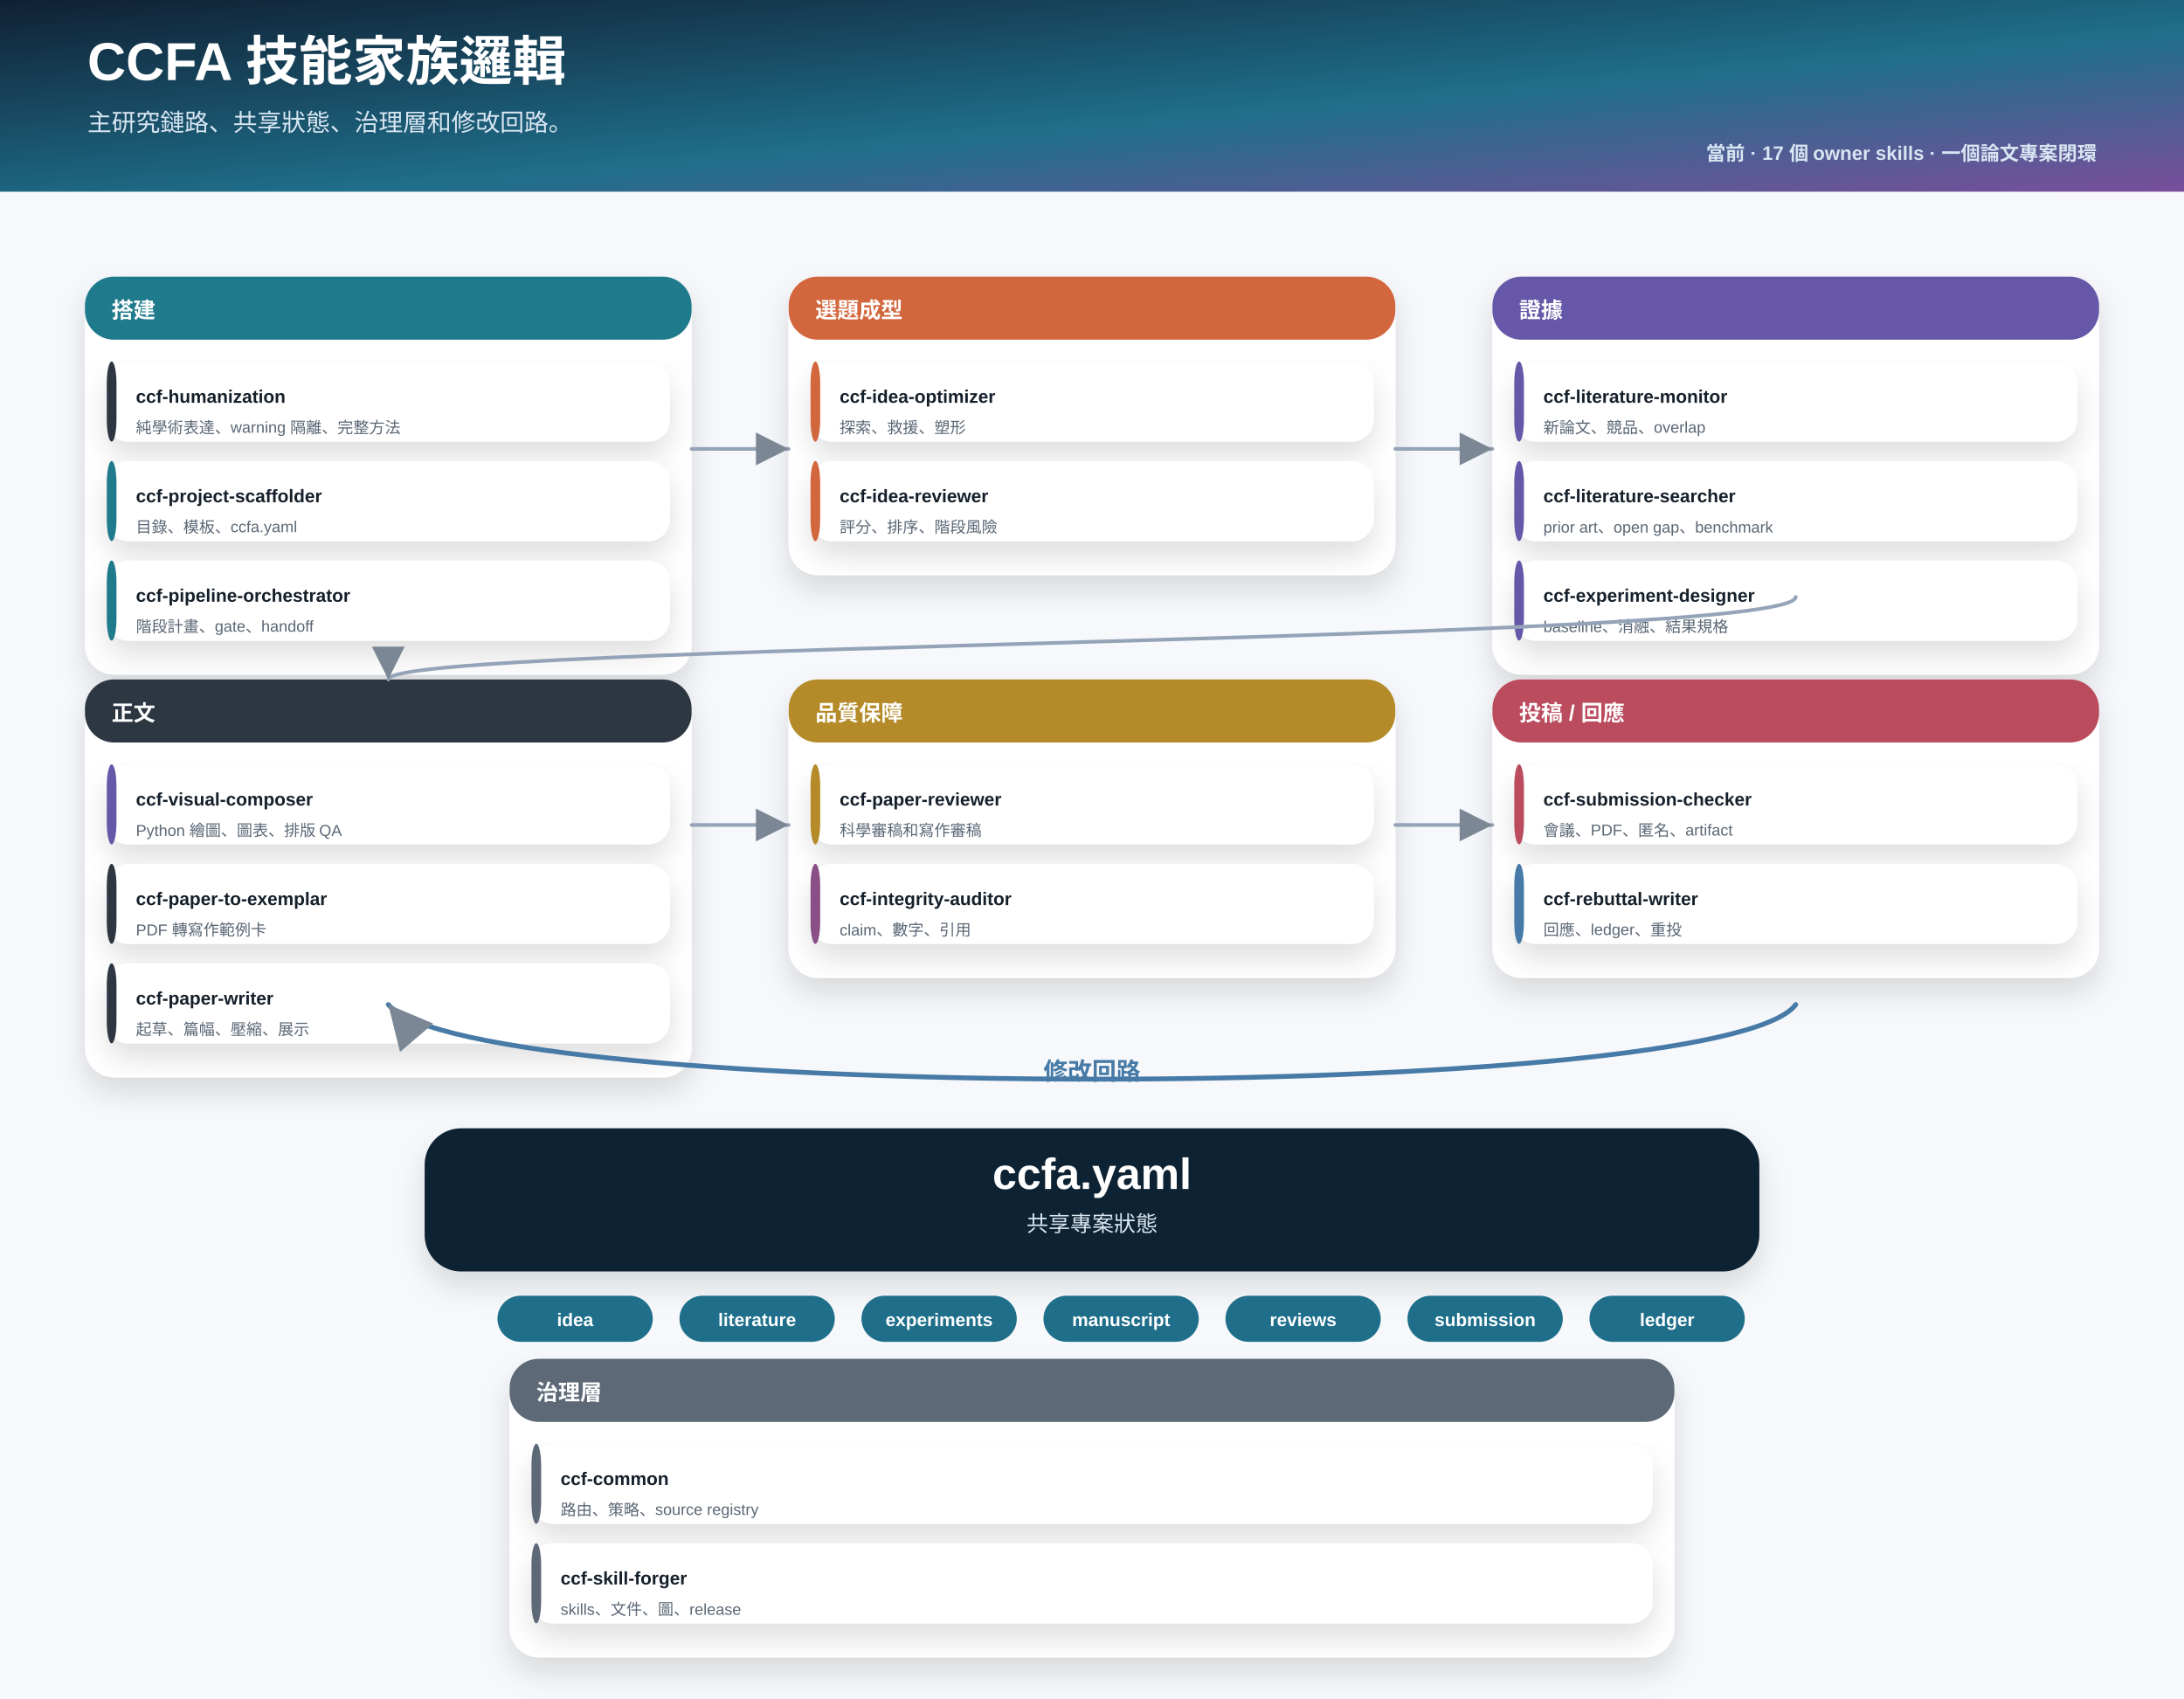
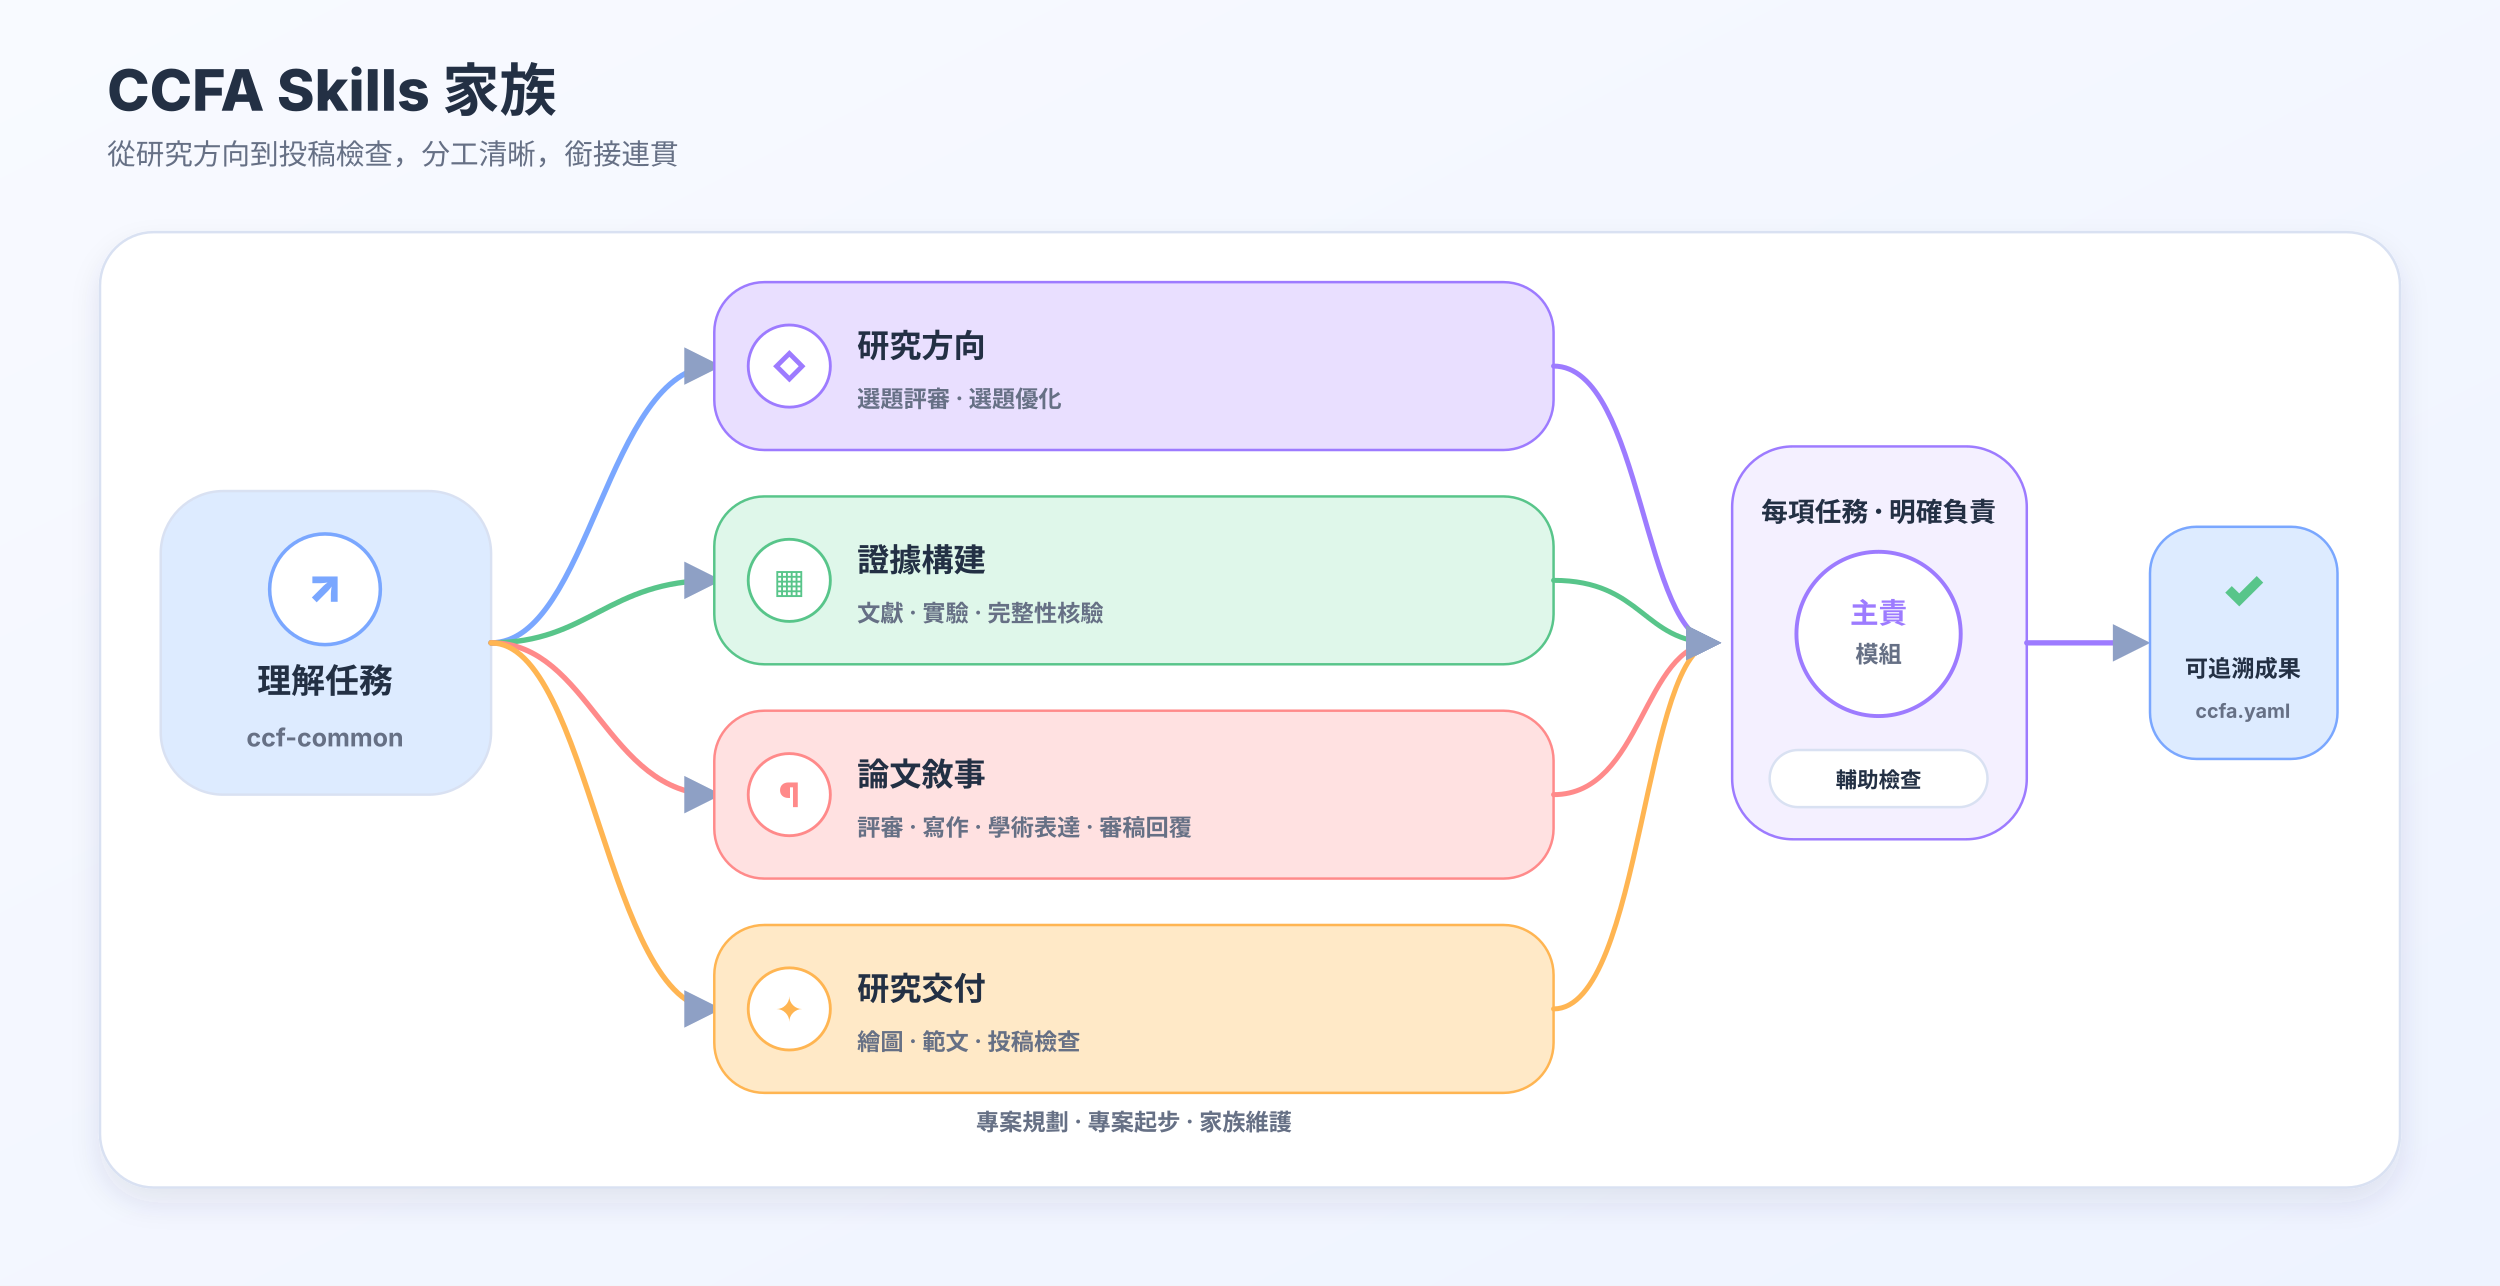
- <svg xmlns="http://www.w3.org/2000/svg" width="1800" height="1400" viewBox="0 0 1800 1400">
+ <svg xmlns="http://www.w3.org/2000/svg" width="1400" height="720" viewBox="0 0 1400 720" role="img">
  <defs>
-     <linearGradient id="header" x1="0" y1="0" x2="1" y2="1">
-       <stop offset="0" stop-color="#102033" />
-       <stop offset="0.58" stop-color="#1F6F8B" />
-       <stop offset="1" stop-color="#7A4E9B" />
+     <marker id="arrow" viewBox="0 0 10 10" refX="8" refY="5" markerWidth="7" markerHeight="7" orient="auto-start-reverse">
+       <path d="M 0 0 L 10 5 L 0 10 z" fill="#8EA0C5" />
+     </marker>
+     <filter id="softShadow" x="-15%" y="-20%" width="130%" height="145%">
+       <feDropShadow dx="0" dy="8" stdDeviation="8" flood-color="#2F3A5F" flood-opacity="0.10" />
+     </filter>
+     <linearGradient id="hero" x1="0" x2="1" y1="0" y2="1">
+       <stop offset="0%" stop-color="#F8FAFF" />
+       <stop offset="100%" stop-color="#EEF3FF" />
    </linearGradient>
-     <filter id="shadow" x="-20%" y="-20%" width="140%" height="160%">
-       <feDropShadow dx="0" dy="12" stdDeviation="12" flood-color="#0B1826" flood-opacity="0.13" />
-     </filter>
-     <marker id="arrow" markerWidth="13" markerHeight="13" refX="11" refY="6.5" orient="auto">
-       <path d="M2,2 L11,6.5 L2,11 Z" fill="#7B8794" />
-     </marker>
  </defs>
-   <style>text{font-family:Microsoft JhengHei, Segoe UI, Arial, sans-serif;dominant-baseline:auto} .mono{font-family:Consolas,Menlo,monospace}</style>
-   <rect x="0" y="0" width="1800" height="1400" rx="0" fill="#F6F8FB" stroke="none" stroke-width="2" />
-   <rect x="0" y="0" width="1800" height="158" rx="0" fill="url(#header)" stroke="none" stroke-width="2" />
-   <text x="72" y="66" font-size="44" font-weight="850" fill="#FFFFFF" text-anchor="start">CCFA 技能家族邏輯</text>
-   <text x="72" y="108" font-size="20" font-weight="500" fill="#D8E6F2" text-anchor="start">主研究鏈路、共享狀態、治理層和修改回路。</text>
-   <text x="1728" y="132" font-size="16" font-weight="650" fill="#D8E6F2" text-anchor="end">當前 · 17 個 owner skills · 一個論文專案閉環</text>
-   <rect x="70" y="228" width="500" height="328" rx="24" fill="#FFFFFF" stroke="none" stroke-width="2" filter="url(#shadow)" />
-   <rect x="70" y="228" width="500" height="52" rx="24" fill="#1F7A8C" stroke="none" stroke-width="2" />
-   <text x="92" y="262" font-size="18" font-weight="820" fill="#FFFFFF" text-anchor="start">搭建</text>
-   <rect x="88" y="298" width="464" height="66" rx="18" fill="#FFFFFF" stroke="none" stroke-width="2" filter="url(#shadow)" />
-   <rect x="88" y="298" width="8" height="66" rx="18" fill="#2D3742" stroke="none" stroke-width="2" />
-   <text x="112" y="332" font-size="15" font-weight="820" fill="#15202B" text-anchor="start">ccf-humanization</text>
-   <text x="112" y="357" font-size="13" font-weight="520" fill="#5A6775" text-anchor="start">純學術表達、warning 隔離、完整方法</text>
-   <rect x="88" y="380" width="464" height="66" rx="18" fill="#FFFFFF" stroke="none" stroke-width="2" filter="url(#shadow)" />
-   <rect x="88" y="380" width="8" height="66" rx="18" fill="#1F7A8C" stroke="none" stroke-width="2" />
-   <text x="112" y="414" font-size="15" font-weight="820" fill="#15202B" text-anchor="start">ccf-project-scaffolder</text>
-   <text x="112" y="439" font-size="13" font-weight="520" fill="#5A6775" text-anchor="start">目錄、模板、ccfa.yaml</text>
-   <rect x="88" y="462" width="464" height="66" rx="18" fill="#FFFFFF" stroke="none" stroke-width="2" filter="url(#shadow)" />
-   <rect x="88" y="462" width="8" height="66" rx="18" fill="#1F7A8C" stroke="none" stroke-width="2" />
-   <text x="112" y="496" font-size="15" font-weight="820" fill="#15202B" text-anchor="start">ccf-pipeline-orchestrator</text>
-   <text x="112" y="521" font-size="13" font-weight="520" fill="#5A6775" text-anchor="start">階段計畫、gate、handoff</text>
-   <rect x="650" y="228" width="500" height="246" rx="24" fill="#FFFFFF" stroke="none" stroke-width="2" filter="url(#shadow)" />
-   <rect x="650" y="228" width="500" height="52" rx="24" fill="#D2673D" stroke="none" stroke-width="2" />
-   <text x="672" y="262" font-size="18" font-weight="820" fill="#FFFFFF" text-anchor="start">選題成型</text>
-   <rect x="668" y="298" width="464" height="66" rx="18" fill="#FFFFFF" stroke="none" stroke-width="2" filter="url(#shadow)" />
-   <rect x="668" y="298" width="8" height="66" rx="18" fill="#D2673D" stroke="none" stroke-width="2" />
-   <text x="692" y="332" font-size="15" font-weight="820" fill="#15202B" text-anchor="start">ccf-idea-optimizer</text>
-   <text x="692" y="357" font-size="13" font-weight="520" fill="#5A6775" text-anchor="start">探索、救援、塑形</text>
-   <rect x="668" y="380" width="464" height="66" rx="18" fill="#FFFFFF" stroke="none" stroke-width="2" filter="url(#shadow)" />
-   <rect x="668" y="380" width="8" height="66" rx="18" fill="#D2673D" stroke="none" stroke-width="2" />
-   <text x="692" y="414" font-size="15" font-weight="820" fill="#15202B" text-anchor="start">ccf-idea-reviewer</text>
-   <text x="692" y="439" font-size="13" font-weight="520" fill="#5A6775" text-anchor="start">評分、排序、階段風險</text>
-   <rect x="1230" y="228" width="500" height="328" rx="24" fill="#FFFFFF" stroke="none" stroke-width="2" filter="url(#shadow)" />
-   <rect x="1230" y="228" width="500" height="52" rx="24" fill="#6657A8" stroke="none" stroke-width="2" />
-   <text x="1252" y="262" font-size="18" font-weight="820" fill="#FFFFFF" text-anchor="start">證據</text>
-   <rect x="1248" y="298" width="464" height="66" rx="18" fill="#FFFFFF" stroke="none" stroke-width="2" filter="url(#shadow)" />
-   <rect x="1248" y="298" width="8" height="66" rx="18" fill="#6657A8" stroke="none" stroke-width="2" />
-   <text x="1272" y="332" font-size="15" font-weight="820" fill="#15202B" text-anchor="start">ccf-literature-monitor</text>
-   <text x="1272" y="357" font-size="13" font-weight="520" fill="#5A6775" text-anchor="start">新論文、競品、overlap</text>
-   <rect x="1248" y="380" width="464" height="66" rx="18" fill="#FFFFFF" stroke="none" stroke-width="2" filter="url(#shadow)" />
-   <rect x="1248" y="380" width="8" height="66" rx="18" fill="#6657A8" stroke="none" stroke-width="2" />
-   <text x="1272" y="414" font-size="15" font-weight="820" fill="#15202B" text-anchor="start">ccf-literature-searcher</text>
-   <text x="1272" y="439" font-size="13" font-weight="520" fill="#5A6775" text-anchor="start">prior art、open gap、benchmark</text>
-   <rect x="1248" y="462" width="464" height="66" rx="18" fill="#FFFFFF" stroke="none" stroke-width="2" filter="url(#shadow)" />
-   <rect x="1248" y="462" width="8" height="66" rx="18" fill="#6657A8" stroke="none" stroke-width="2" />
-   <text x="1272" y="496" font-size="15" font-weight="820" fill="#15202B" text-anchor="start">ccf-experiment-designer</text>
-   <text x="1272" y="521" font-size="13" font-weight="520" fill="#5A6775" text-anchor="start">baseline、消融、結果規格</text>
-   <rect x="70" y="560" width="500" height="328" rx="24" fill="#FFFFFF" stroke="none" stroke-width="2" filter="url(#shadow)" />
-   <rect x="70" y="560" width="500" height="52" rx="24" fill="#2D3742" stroke="none" stroke-width="2" />
-   <text x="92" y="594" font-size="18" font-weight="820" fill="#FFFFFF" text-anchor="start">正文</text>
-   <rect x="88" y="630" width="464" height="66" rx="18" fill="#FFFFFF" stroke="none" stroke-width="2" filter="url(#shadow)" />
-   <rect x="88" y="630" width="8" height="66" rx="18" fill="#6657A8" stroke="none" stroke-width="2" />
-   <text x="112" y="664" font-size="15" font-weight="820" fill="#15202B" text-anchor="start">ccf-visual-composer</text>
-   <text x="112" y="689" font-size="13" font-weight="520" fill="#5A6775" text-anchor="start">Python 繪圖、圖表、排版 QA</text>
-   <rect x="88" y="712" width="464" height="66" rx="18" fill="#FFFFFF" stroke="none" stroke-width="2" filter="url(#shadow)" />
-   <rect x="88" y="712" width="8" height="66" rx="18" fill="#2D3742" stroke="none" stroke-width="2" />
-   <text x="112" y="746" font-size="15" font-weight="820" fill="#15202B" text-anchor="start">ccf-paper-to-exemplar</text>
-   <text x="112" y="771" font-size="13" font-weight="520" fill="#5A6775" text-anchor="start">PDF 轉寫作範例卡</text>
-   <rect x="88" y="794" width="464" height="66" rx="18" fill="#FFFFFF" stroke="none" stroke-width="2" filter="url(#shadow)" />
-   <rect x="88" y="794" width="8" height="66" rx="18" fill="#2D3742" stroke="none" stroke-width="2" />
-   <text x="112" y="828" font-size="15" font-weight="820" fill="#15202B" text-anchor="start">ccf-paper-writer</text>
-   <text x="112" y="853" font-size="13" font-weight="520" fill="#5A6775" text-anchor="start">起草、篇幅、壓縮、展示</text>
-   <rect x="650" y="560" width="500" height="246" rx="24" fill="#FFFFFF" stroke="none" stroke-width="2" filter="url(#shadow)" />
-   <rect x="650" y="560" width="500" height="52" rx="24" fill="#B58B2A" stroke="none" stroke-width="2" />
-   <text x="672" y="594" font-size="18" font-weight="820" fill="#FFFFFF" text-anchor="start">品質保障</text>
-   <rect x="668" y="630" width="464" height="66" rx="18" fill="#FFFFFF" stroke="none" stroke-width="2" filter="url(#shadow)" />
-   <rect x="668" y="630" width="8" height="66" rx="18" fill="#B58B2A" stroke="none" stroke-width="2" />
-   <text x="692" y="664" font-size="15" font-weight="820" fill="#15202B" text-anchor="start">ccf-paper-reviewer</text>
-   <text x="692" y="689" font-size="13" font-weight="520" fill="#5A6775" text-anchor="start">科學審稿和寫作審稿</text>
-   <rect x="668" y="712" width="464" height="66" rx="18" fill="#FFFFFF" stroke="none" stroke-width="2" filter="url(#shadow)" />
-   <rect x="668" y="712" width="8" height="66" rx="18" fill="#8A4F86" stroke="none" stroke-width="2" />
-   <text x="692" y="746" font-size="15" font-weight="820" fill="#15202B" text-anchor="start">ccf-integrity-auditor</text>
-   <text x="692" y="771" font-size="13" font-weight="520" fill="#5A6775" text-anchor="start">claim、數字、引用</text>
-   <rect x="1230" y="560" width="500" height="246" rx="24" fill="#FFFFFF" stroke="none" stroke-width="2" filter="url(#shadow)" />
-   <rect x="1230" y="560" width="500" height="52" rx="24" fill="#BA4C5E" stroke="none" stroke-width="2" />
-   <text x="1252" y="594" font-size="18" font-weight="820" fill="#FFFFFF" text-anchor="start">投稿 / 回應</text>
-   <rect x="1248" y="630" width="464" height="66" rx="18" fill="#FFFFFF" stroke="none" stroke-width="2" filter="url(#shadow)" />
-   <rect x="1248" y="630" width="8" height="66" rx="18" fill="#BA4C5E" stroke="none" stroke-width="2" />
-   <text x="1272" y="664" font-size="15" font-weight="820" fill="#15202B" text-anchor="start">ccf-submission-checker</text>
-   <text x="1272" y="689" font-size="13" font-weight="520" fill="#5A6775" text-anchor="start">會議、PDF、匿名、artifact</text>
-   <rect x="1248" y="712" width="464" height="66" rx="18" fill="#FFFFFF" stroke="none" stroke-width="2" filter="url(#shadow)" />
-   <rect x="1248" y="712" width="8" height="66" rx="18" fill="#477AA6" stroke="none" stroke-width="2" />
-   <text x="1272" y="746" font-size="15" font-weight="820" fill="#15202B" text-anchor="start">ccf-rebuttal-writer</text>
-   <text x="1272" y="771" font-size="13" font-weight="520" fill="#5A6775" text-anchor="start">回應、ledger、重投</text>
-   <line x1="570" y1="370" x2="650" y2="370" stroke="#94A3B8" stroke-width="3" stroke-linecap="round" marker-end="url(#arrow)" />
-   <line x1="1150" y1="370" x2="1230" y2="370" stroke="#94A3B8" stroke-width="3" stroke-linecap="round" marker-end="url(#arrow)" />
-   <path d="M1480 492 C1480 530 320 530 320 560" fill="none" stroke="#94A3B8" stroke-width="3" stroke-linecap="round" stroke-linejoin="round" marker-end="url(#arrow)" />
-   <line x1="570" y1="680" x2="650" y2="680" stroke="#94A3B8" stroke-width="3" stroke-linecap="round" marker-end="url(#arrow)" />
-   <line x1="1150" y1="680" x2="1230" y2="680" stroke="#94A3B8" stroke-width="3" stroke-linecap="round" marker-end="url(#arrow)" />
-   <path d="M1480 828 C1420 910 390 910 320 828" fill="none" stroke="#477AA6" stroke-width="4" stroke-linecap="round" stroke-linejoin="round" marker-end="url(#arrow)" />
-   <text x="900" y="890" font-size="20" font-weight="820" fill="#477AA6" text-anchor="middle">修改回路</text>
-   <rect x="350" y="930" width="1100" height="118" rx="30" fill="#102033" stroke="none" stroke-width="2" filter="url(#shadow)" />
-   <text x="900" y="980" font-size="36" font-weight="850" fill="#FFFFFF" text-anchor="middle">ccfa.yaml</text>
-   <text x="900" y="1015" font-size="18" font-weight="500" fill="#D8E6F2" text-anchor="middle">共享專案狀態</text>
-   <rect x="410" y="1068" width="128" height="38" rx="19" fill="#1F6F8B" stroke="none" stroke-width="2" />
-   <text x="474" y="1093" font-size="15" font-weight="760" fill="#FFFFFF" text-anchor="middle">idea</text>
-   <rect x="560" y="1068" width="128" height="38" rx="19" fill="#1F6F8B" stroke="none" stroke-width="2" />
-   <text x="624" y="1093" font-size="15" font-weight="760" fill="#FFFFFF" text-anchor="middle">literature</text>
-   <rect x="710" y="1068" width="128" height="38" rx="19" fill="#1F6F8B" stroke="none" stroke-width="2" />
-   <text x="774" y="1093" font-size="15" font-weight="760" fill="#FFFFFF" text-anchor="middle">experiments</text>
-   <rect x="860" y="1068" width="128" height="38" rx="19" fill="#1F6F8B" stroke="none" stroke-width="2" />
-   <text x="924" y="1093" font-size="15" font-weight="760" fill="#FFFFFF" text-anchor="middle">manuscript</text>
-   <rect x="1010" y="1068" width="128" height="38" rx="19" fill="#1F6F8B" stroke="none" stroke-width="2" />
-   <text x="1074" y="1093" font-size="15" font-weight="760" fill="#FFFFFF" text-anchor="middle">reviews</text>
-   <rect x="1160" y="1068" width="128" height="38" rx="19" fill="#1F6F8B" stroke="none" stroke-width="2" />
-   <text x="1224" y="1093" font-size="15" font-weight="760" fill="#FFFFFF" text-anchor="middle">submission</text>
-   <rect x="1310" y="1068" width="128" height="38" rx="19" fill="#1F6F8B" stroke="none" stroke-width="2" />
-   <text x="1374" y="1093" font-size="15" font-weight="760" fill="#FFFFFF" text-anchor="middle">ledger</text>
-   <rect x="420" y="1120" width="960" height="246" rx="24" fill="#FFFFFF" stroke="none" stroke-width="2" filter="url(#shadow)" />
-   <rect x="420" y="1120" width="960" height="52" rx="24" fill="#5D6977" stroke="none" stroke-width="2" />
-   <text x="442" y="1154" font-size="18" font-weight="820" fill="#FFFFFF" text-anchor="start">治理層</text>
-   <rect x="438" y="1190" width="924" height="66" rx="18" fill="#FFFFFF" stroke="none" stroke-width="2" filter="url(#shadow)" />
-   <rect x="438" y="1190" width="8" height="66" rx="18" fill="#5D6977" stroke="none" stroke-width="2" />
-   <text x="462" y="1224" font-size="15" font-weight="820" fill="#15202B" text-anchor="start">ccf-common</text>
-   <text x="462" y="1249" font-size="13" font-weight="520" fill="#5A6775" text-anchor="start">路由、策略、source registry</text>
-   <rect x="438" y="1272" width="924" height="66" rx="18" fill="#FFFFFF" stroke="none" stroke-width="2" filter="url(#shadow)" />
-   <rect x="438" y="1272" width="8" height="66" rx="18" fill="#5D6977" stroke="none" stroke-width="2" />
-   <text x="462" y="1306" font-size="15" font-weight="820" fill="#15202B" text-anchor="start">ccf-skill-forger</text>
-   <text x="462" y="1331" font-size="13" font-weight="520" fill="#5A6775" text-anchor="start">skills、文件、圖、release</text>
+   <rect width="1400" height="720" fill="url(#hero)" />
+   <style>
+ text { font-family: Inter, "Noto Sans SC", "Microsoft YaHei", Arial, sans-serif; }
+ .small { fill: #667085; font-size: 13px; }
+ .mono { font-family: "JetBrains Mono", Consolas, monospace; }
+ </style>
+   <text x="60" y="62" font-size="32" font-weight="800" fill="#233044" text-anchor="start">CCFA Skills 家族</text>
+   <text x="60" y="92" font-size="16" font-weight="500" fill="#667085" text-anchor="start">從研究方向到投稿檢查，分工清晰，銜接連貫</text>
+   <rect x="56" y="130" width="1288" height="535" rx="30" fill="#FFFFFF" stroke="#D9E1F2" stroke-width="1.4" filter="url(#softShadow)" />
+   <rect x="90" y="275" width="185" height="170" rx="35" fill="#DDEBFF" stroke="#D9E1F2" stroke-width="1.4" />
+   <circle cx="182" cy="330" r="31" fill="#FFFFFF" stroke="#7AA7FF" stroke-width="2.0" />
+   <text x="182" y="337" font-size="26" font-weight="900" fill="#7AA7FF" text-anchor="middle">↗</text>
+   <text x="182" y="388" font-size="19" font-weight="850" fill="#233044" text-anchor="middle">理解任務</text>
+   <text x="182" y="418" font-size="14" font-weight="700" fill="#667085" text-anchor="middle">ccf-common</text>
+   <path d="M 275 360 C 330 360 340 205 400 205" fill="none" stroke="#7AA7FF" stroke-width="3.0" stroke-linecap="round" stroke-linejoin="round" marker-end="url(#arrow)" />
+   <path d="M 275 360 C 330 360 340 325 400 325" fill="none" stroke="#58C58A" stroke-width="3.0" stroke-linecap="round" stroke-linejoin="round" marker-end="url(#arrow)" />
+   <path d="M 275 360 C 330 360 340 445 400 445" fill="none" stroke="#FF8A8A" stroke-width="3.0" stroke-linecap="round" stroke-linejoin="round" marker-end="url(#arrow)" />
+   <path d="M 275 360 C 330 360 340 565 400 565" fill="none" stroke="#FFB552" stroke-width="3.0" stroke-linecap="round" stroke-linejoin="round" marker-end="url(#arrow)" />
+   <rect x="400" y="158" width="470" height="94" rx="28" fill="#E9DFFF" stroke="#9D7BFF" stroke-width="1.4" />
+   <circle cx="442" cy="205" r="23" fill="#FFFFFF" stroke="#9D7BFF" stroke-width="1.6" />
+   <text x="442" y="212" font-size="19" font-weight="850" fill="#9D7BFF" text-anchor="middle">◇</text>
+   <text x="480" y="200" font-size="18" font-weight="850" fill="#233044" text-anchor="start">研究方向</text>
+   <text x="480" y="228" font-size="13" font-weight="650" fill="#667085" text-anchor="start">選題評審 · 選題優化</text>
+   <path d="M 870 205 C 920 205 920 360 960 360" fill="none" stroke="#9D7BFF" stroke-width="2.8" stroke-linecap="round" stroke-linejoin="round" marker-end="url(#arrow)" />
+   <rect x="400" y="278" width="470" height="94" rx="28" fill="#DFF7EA" stroke="#58C58A" stroke-width="1.4" />
+   <circle cx="442" cy="325" r="23" fill="#FFFFFF" stroke="#58C58A" stroke-width="1.6" />
+   <text x="442" y="332" font-size="19" font-weight="850" fill="#58C58A" text-anchor="middle">▦</text>
+   <text x="480" y="320" font-size="18" font-weight="850" fill="#233044" text-anchor="start">證據構建</text>
+   <text x="480" y="348" font-size="13" font-weight="650" fill="#667085" text-anchor="start">文獻 · 實驗 · 完整性核驗</text>
+   <path d="M 870 325 C 920 325 920 360 960 360" fill="none" stroke="#58C58A" stroke-width="2.8" stroke-linecap="round" stroke-linejoin="round" marker-end="url(#arrow)" />
+   <rect x="400" y="398" width="470" height="94" rx="28" fill="#FFE1E1" stroke="#FF8A8A" stroke-width="1.4" />
+   <circle cx="442" cy="445" r="23" fill="#FFFFFF" stroke="#FF8A8A" stroke-width="1.6" />
+   <text x="442" y="452" font-size="19" font-weight="850" fill="#FF8A8A" text-anchor="middle">¶</text>
+   <text x="480" y="440" font-size="18" font-weight="850" fill="#233044" text-anchor="start">論文敘事</text>
+   <text x="480" y="468" font-size="13" font-weight="650" fill="#667085" text-anchor="start">評審 · 寫作 · 學術表達 · 審稿回覆</text>
+   <path d="M 870 445 C 920 445 920 360 960 360" fill="none" stroke="#FF8A8A" stroke-width="2.8" stroke-linecap="round" stroke-linejoin="round" marker-end="url(#arrow)" />
+   <rect x="400" y="518" width="470" height="94" rx="28" fill="#FFE9C7" stroke="#FFB552" stroke-width="1.4" />
+   <circle cx="442" cy="565" r="23" fill="#FFFFFF" stroke="#FFB552" stroke-width="1.6" />
+   <text x="442" y="572" font-size="19" font-weight="850" fill="#FFB552" text-anchor="middle">✦</text>
+   <text x="480" y="560" font-size="18" font-weight="850" fill="#233044" text-anchor="start">研究交付</text>
+   <text x="480" y="588" font-size="13" font-weight="650" fill="#667085" text-anchor="start">繪圖 · 範文 · 投稿檢查</text>
+   <path d="M 870 565 C 920 565 920 360 960 360" fill="none" stroke="#FFB552" stroke-width="2.8" stroke-linecap="round" stroke-linejoin="round" marker-end="url(#arrow)" />
+   <rect x="970" y="250" width="165" height="220" rx="34" fill="#F4F0FF" stroke="#9D7BFF" stroke-width="1.4" />
+   <text x="1052" y="292" font-size="15" font-weight="850" fill="#233044" text-anchor="middle">每項任務 · 明確負責</text>
+   <circle cx="1052" cy="355" r="46" fill="#FFFFFF" stroke="#9D7BFF" stroke-width="2.2" />
+   <text x="1052" y="349" font-size="16" font-weight="900" fill="#9D7BFF" text-anchor="middle">主責</text>
+   <text x="1052" y="371" font-size="13" font-weight="750" fill="#667085" text-anchor="middle">模組</text>
+   <rect x="991" y="420" width="122" height="32" rx="16" fill="#FFFFFF" stroke="#D9E1F2" stroke-width="1.4" />
+   <text x="1052" y="441" font-size="12" font-weight="750" fill="#233044" text-anchor="middle">輔助檢查</text>
+   <path d="M 1135 360 C 1170 360 1170 360 1200 360" fill="none" stroke="#9D7BFF" stroke-width="3.0" stroke-linecap="round" stroke-linejoin="round" marker-end="url(#arrow)" />
+   <rect x="1204" y="295" width="105" height="130" rx="26" fill="#DDEBFF" stroke="#7AA7FF" stroke-width="1.4" />
+   <text x="1256" y="340" font-size="28" font-weight="900" fill="#58C58A" text-anchor="middle">✓</text>
+   <text x="1256" y="379" font-size="13" font-weight="850" fill="#233044" text-anchor="middle">可追溯成果</text>
+   <text x="1256" y="402" font-size="11" font-weight="650" fill="#667085" text-anchor="middle">ccfa.yaml</text>
+   <text x="635" y="633" font-size="13" font-weight="650" fill="#667085" text-anchor="middle">專案規劃 · 專案起步 · 家族維護</text>
</svg>
